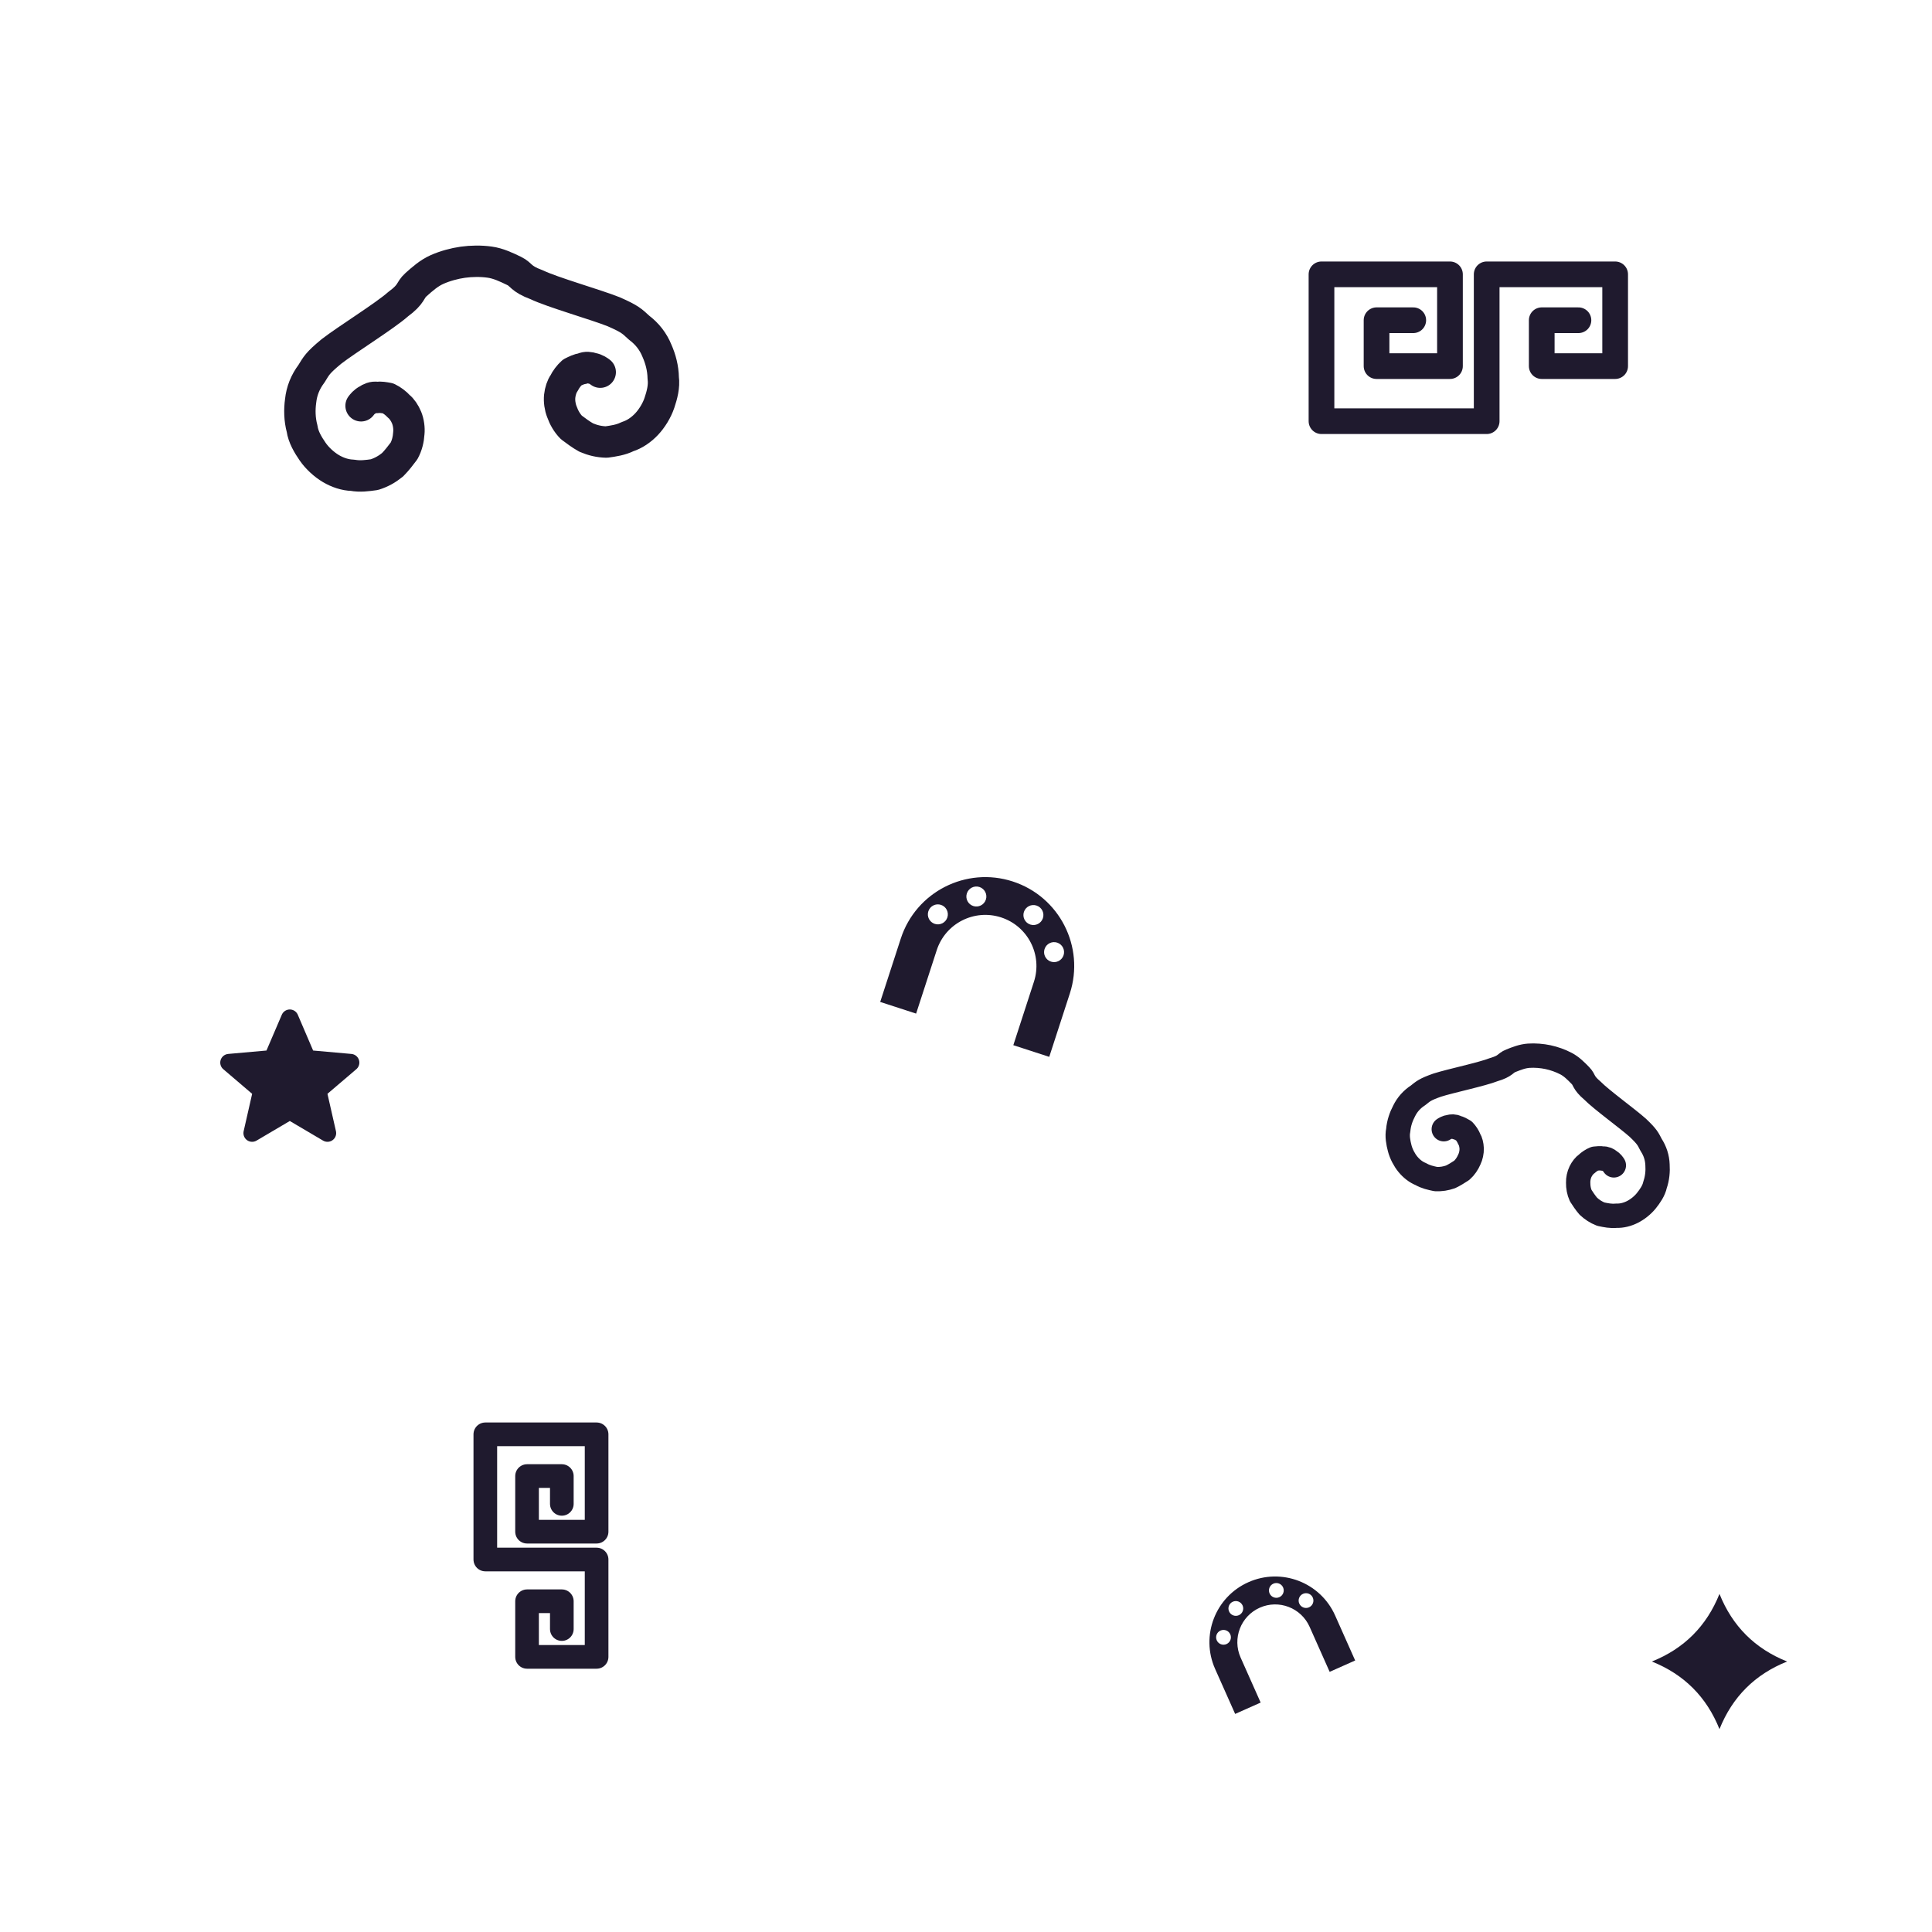
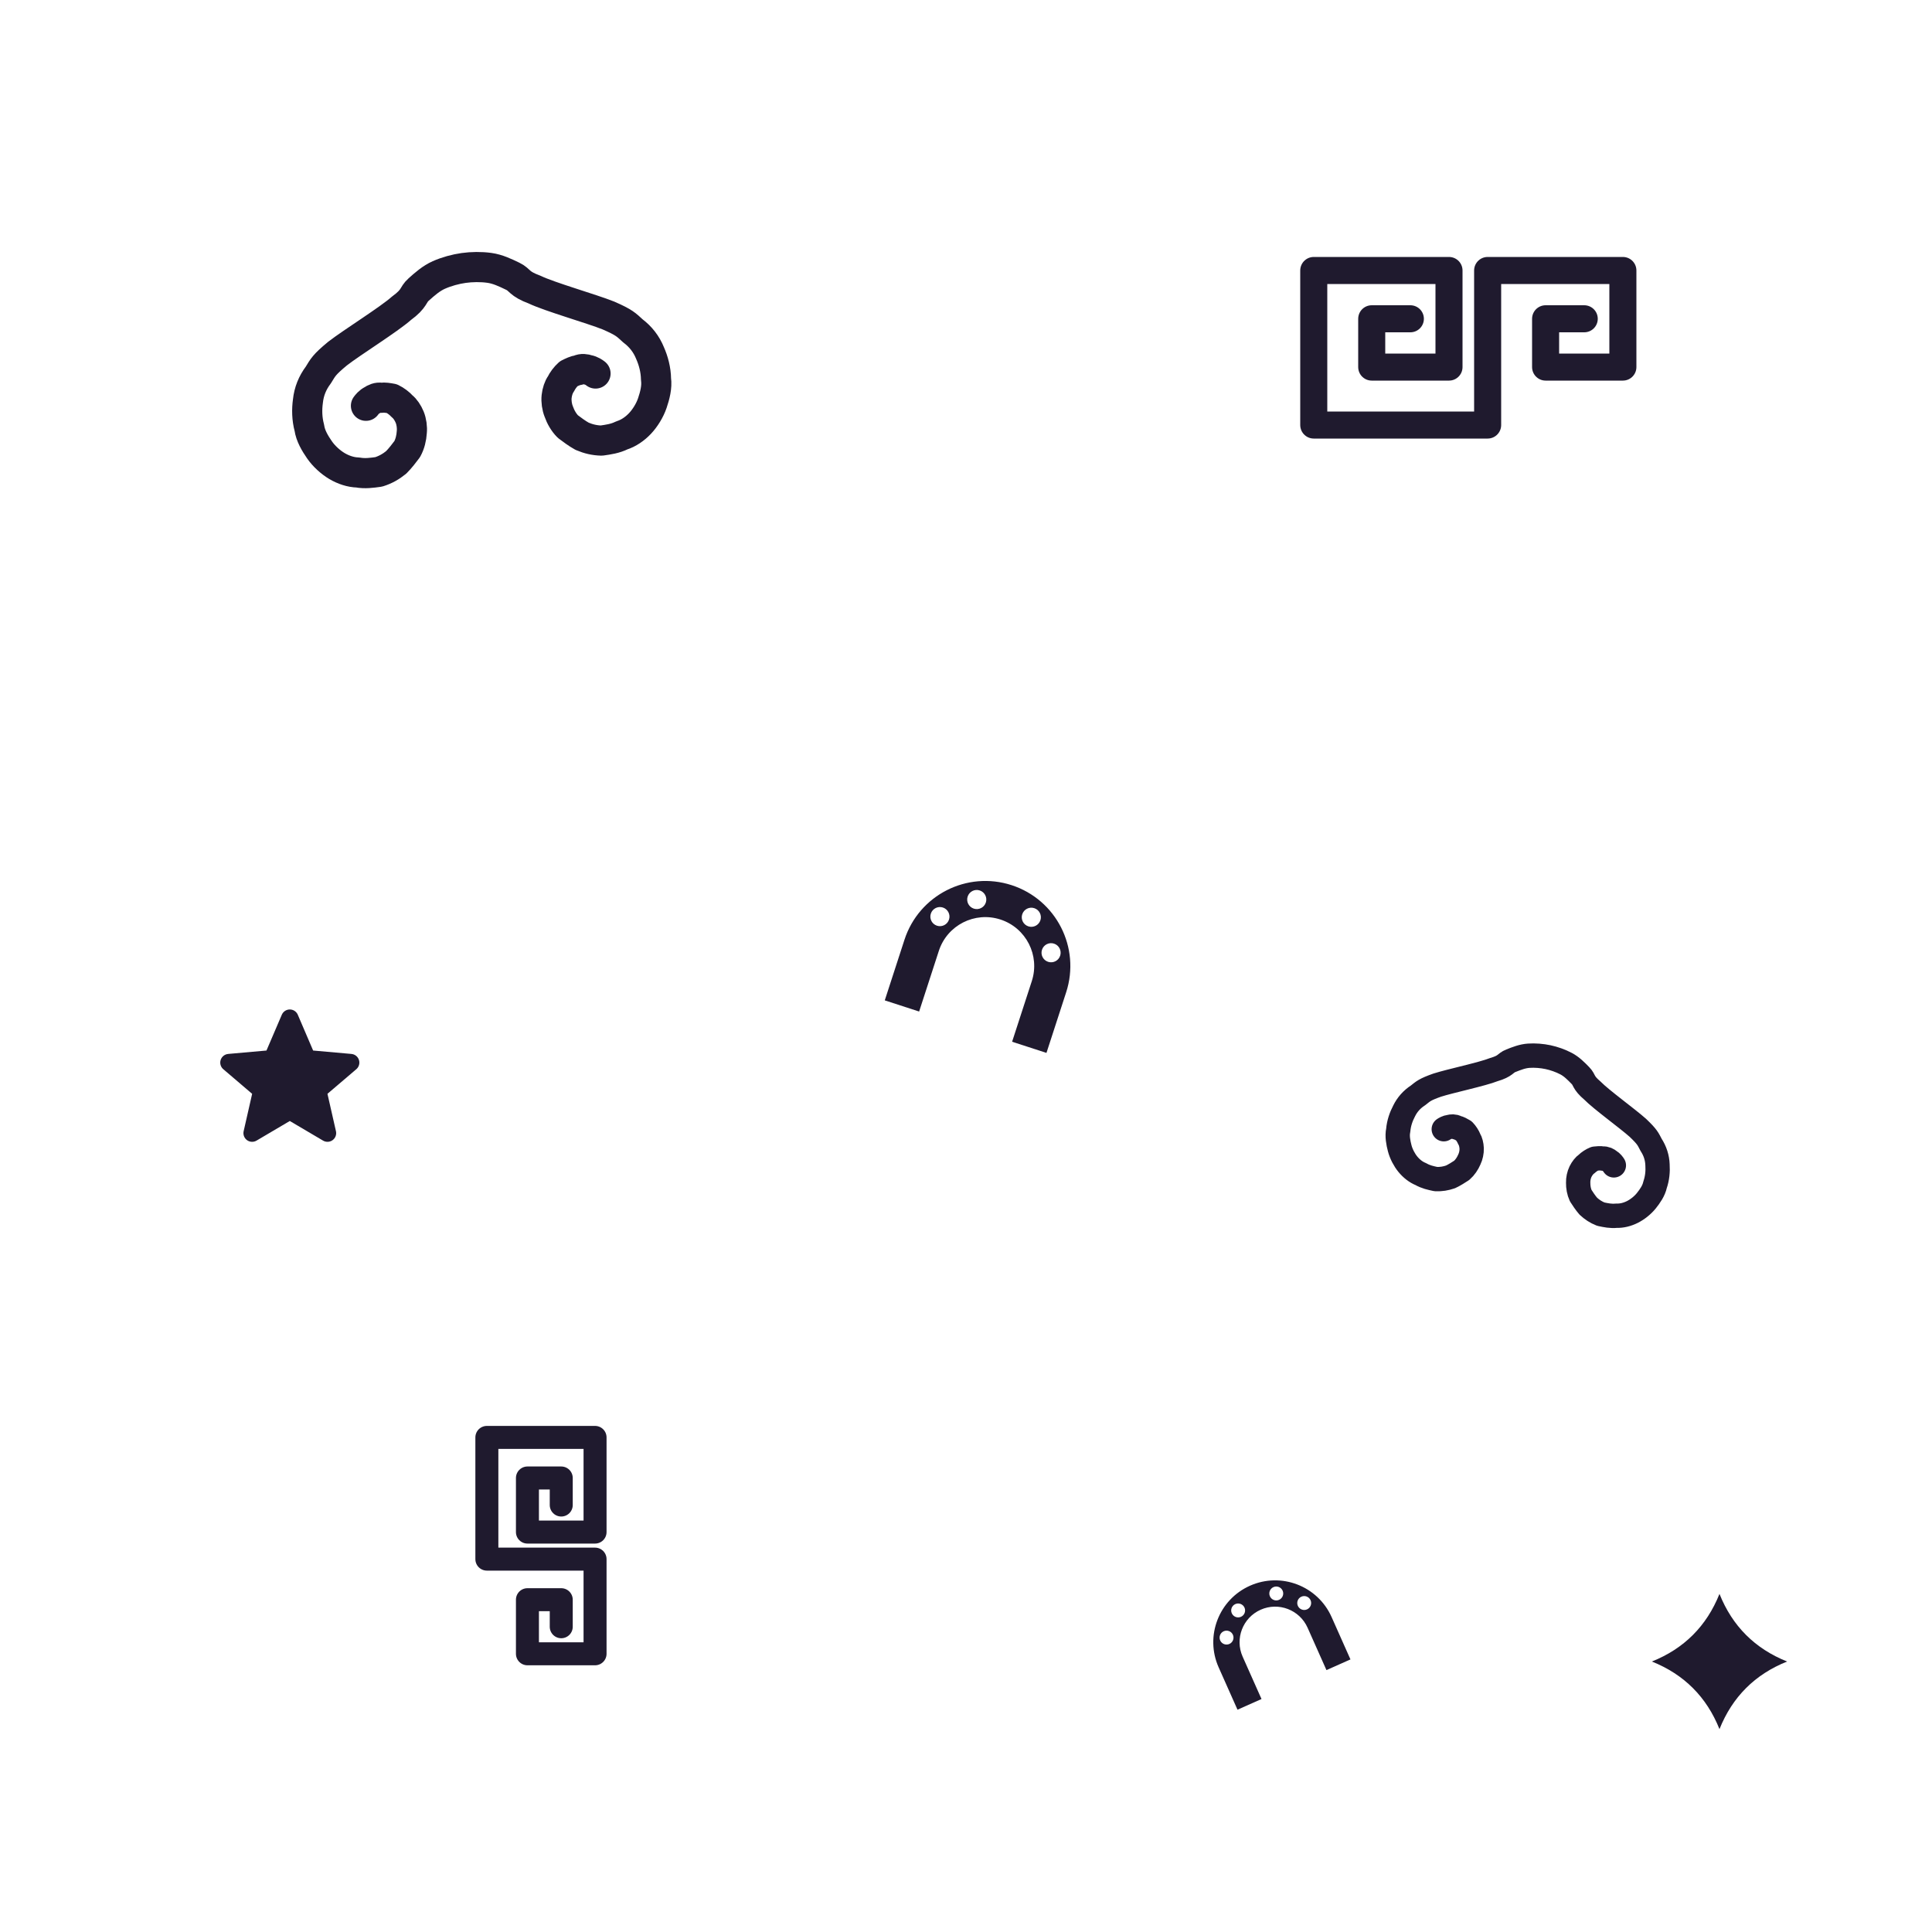
<svg xmlns="http://www.w3.org/2000/svg" viewBox="0 0 200 200">
  <g fill="#1F1A2E">
-     <g transform="translate(50 42) rotate(-8) scale(1.25)">
+     <g transform="translate(50 42) rotate(-8) scale(1.2)">
      <path d="M-10,-1.4C-9.9,-1.5 -9.7,-1.7 -9.4,-1.8C-9.2,-1.9 -8.9,-2 -8.6,-1.9C-8.3,-1.9 -8,-1.8 -7.7,-1.7C-7.4,-1.5 -7.1,-1.2 -6.9,-0.9C-6.7,-0.7 -6.5,-0.3 -6.4,0.1C-6.3,0.5 -6.3,1 -6.4,1.4C-6.5,1.9 -6.7,2.4 -7,2.8C-7.3,3.1 -7.7,3.5 -8.1,3.8C-8.6,4.1 -9.1,4.3 -9.7,4.4C-10.3,4.4 -10.9,4.4 -11.5,4.2C-12.1,4.1 -12.7,3.8 -13.2,3.4C-13.7,3 -14.2,2.4 -14.5,1.8C-14.8,1.2 -15.1,0.5 -15.1,-0.2C-15.2,-1 -15.1,-1.8 -14.9,-2.5C-14.7,-3.3 -14.3,-4 -13.7,-4.6C-13.2,-5.2 -13.1,-5.4 -11.8,-6.2C-10.4,-7 -7,-8.5 -5.8,-9.3C-4.5,-10 -4.7,-10.3 -4.1,-10.7C-3.5,-11.1 -2.9,-11.5 -2.2,-11.7C-1.5,-11.9 -0.7,-12 0,-12C0.7,-12 1.5,-11.9 2.2,-11.7C2.9,-11.5 3.5,-11.1 4.1,-10.7C4.7,-10.3 4.5,-10 5.8,-9.3C7,-8.5 10.4,-7 11.8,-6.2C13.1,-5.4 13.2,-5.2 13.7,-4.6C14.3,-4 14.7,-3.3 14.9,-2.5C15.1,-1.8 15.2,-1 15.1,-0.2C15.1,0.5 14.8,1.2 14.5,1.8C14.2,2.4 13.7,3 13.2,3.4C12.7,3.8 12.1,4.1 11.5,4.2C10.9,4.4 10.3,4.4 9.7,4.4C9.1,4.3 8.6,4.1 8.1,3.8C7.7,3.5 7.3,3.1 7,2.8C6.7,2.4 6.5,1.9 6.4,1.4C6.3,1 6.3,0.5 6.4,0.1C6.5,-0.3 6.7,-0.7 6.9,-0.9C7.1,-1.2 7.4,-1.5 7.7,-1.7C8,-1.8 8.3,-1.9 8.6,-1.9C8.9,-2 9.2,-1.9 9.4,-1.8C9.7,-1.7 9.9,-1.5 10,-1.4" fill="none" stroke="#1F1A2E" stroke-width="2.6" stroke-linecap="round" stroke-linejoin="round" />
    </g>
-     <g transform="translate(152 36) rotate(0) scale(0.95)">
+     <g transform="translate(152 36) rotate(0) scale(1)">
      <path d="M-6,-3L-10,-3L-10,2L-2,2L-2,-8L-16,-8L-16,8L2,8L2,-8L16,-8L16,2L8,2L8,-3L12,-3" fill="none" stroke="#1F1A2E" stroke-width="2.8" stroke-linecap="round" stroke-linejoin="round" />
    </g>
-     <g transform="translate(102 100) rotate(18) scale(1.15)">
+     <g transform="translate(102 100) rotate(18) scale(1.1)">
      <path fill-rule="evenodd" d="M-8,6V0A8,8 0 0 1 8,0V6H4.6V0A4.6,4.6 0 0 0 -4.6,0V6ZM-6.4,-3.1a.9,.9 0 1 0 1.8,0a.9,.9 0 1 0 -1.8,0M-3.6,-5.7a.9,.9 0 1 0 1.8,0a.9,.9 0 1 0 -1.8,0M1.8,-5.7a.9,.9 0 1 0 1.8,0a.9,.9 0 1 0 -1.8,0M4.6,-3.1a.9,.9 0 1 0 1.8,0a.9,.9 0 1 0 -1.8,0" />
    </g>
    <g transform="translate(30 112) rotate(0) scale(1)">
      <path d="M0,-6.6L1.8,-2.4L6.3,-2L2.9,0.9L3.9,5.3L0,3L-3.9,5.3L-2.9,0.9L-6.3,-2L-1.8,-2.4Z" stroke="#1F1A2E" stroke-width="1.8" stroke-linejoin="round" />
    </g>
    <g transform="translate(158 120) rotate(12) scale(0.9)">
      <path d="M-10,-1.4C-9.9,-1.5 -9.7,-1.7 -9.4,-1.8C-9.2,-1.9 -8.9,-2 -8.6,-1.9C-8.3,-1.9 -8,-1.8 -7.7,-1.7C-7.4,-1.5 -7.1,-1.2 -6.9,-0.9C-6.7,-0.7 -6.5,-0.3 -6.4,0.1C-6.3,0.5 -6.3,1 -6.4,1.4C-6.5,1.9 -6.7,2.4 -7,2.8C-7.3,3.1 -7.7,3.5 -8.1,3.8C-8.6,4.1 -9.1,4.3 -9.7,4.4C-10.3,4.4 -10.9,4.4 -11.5,4.2C-12.1,4.1 -12.7,3.8 -13.2,3.4C-13.7,3 -14.2,2.4 -14.5,1.8C-14.8,1.2 -15.1,0.5 -15.1,-0.2C-15.2,-1 -15.1,-1.8 -14.9,-2.5C-14.7,-3.3 -14.3,-4 -13.7,-4.6C-13.2,-5.2 -13.1,-5.4 -11.8,-6.2C-10.4,-7 -7,-8.5 -5.8,-9.3C-4.5,-10 -4.7,-10.3 -4.1,-10.7C-3.5,-11.1 -2.9,-11.5 -2.2,-11.7C-1.5,-11.9 -0.7,-12 0,-12C0.7,-12 1.5,-11.9 2.2,-11.7C2.9,-11.5 3.5,-11.1 4.1,-10.7C4.7,-10.3 4.5,-10 5.8,-9.3C7,-8.5 10.4,-7 11.8,-6.2C13.1,-5.4 13.2,-5.2 13.7,-4.6C14.3,-4 14.7,-3.3 14.9,-2.5C15.1,-1.8 15.2,-1 15.1,-0.2C15.1,0.5 14.8,1.2 14.5,1.8C14.2,2.4 13.7,3 13.2,3.4C12.7,3.8 12.1,4.1 11.5,4.2C10.9,4.4 10.3,4.4 9.7,4.4C9.1,4.3 8.6,4.1 8.1,3.8C7.7,3.5 7.3,3.1 7,2.8C6.7,2.4 6.5,1.9 6.4,1.4C6.3,1 6.3,0.5 6.4,0.1C6.5,-0.3 6.7,-0.7 6.9,-0.9C7.1,-1.2 7.4,-1.5 7.7,-1.7C8,-1.8 8.3,-1.9 8.6,-1.9C8.9,-2 9.2,-1.9 9.4,-1.8C9.7,-1.7 9.9,-1.5 10,-1.4" fill="none" stroke="#1F1A2E" stroke-width="2.8" stroke-linecap="round" stroke-linejoin="round" />
    </g>
-     <g transform="translate(56 160) rotate(90) scale(0.72)">
+     <g transform="translate(56 160) rotate(90) scale(0.7)">
      <path d="M-6,-3L-10,-3L-10,2L-2,2L-2,-8L-16,-8L-16,8L2,8L2,-8L16,-8L16,2L8,2L8,-3L12,-3" fill="none" stroke="#1F1A2E" stroke-width="3.4" stroke-linecap="round" stroke-linejoin="round" />
    </g>
-     <g transform="translate(132 170) rotate(-24) scale(0.85)">
+     <g transform="translate(132 170) rotate(-24) scale(0.8)">
      <path fill-rule="evenodd" d="M-8,6V0A8,8 0 0 1 8,0V6H4.6V0A4.6,4.6 0 0 0 -4.6,0V6ZM-6.4,-3.1a.9,.9 0 1 0 1.8,0a.9,.9 0 1 0 -1.8,0M-3.6,-5.7a.9,.9 0 1 0 1.8,0a.9,.9 0 1 0 -1.8,0M1.8,-5.7a.9,.9 0 1 0 1.8,0a.9,.9 0 1 0 -1.8,0M4.6,-3.1a.9,.9 0 1 0 1.8,0a.9,.9 0 1 0 -1.8,0" />
    </g>
    <g transform="translate(178 172) rotate(0) scale(1)">
      <path d="M0,-7Q2,-2 7,0Q2,2 0,7Q-2,2 -7,0Q-2,-2 0,-7Z" />
    </g>
  </g>
</svg>
